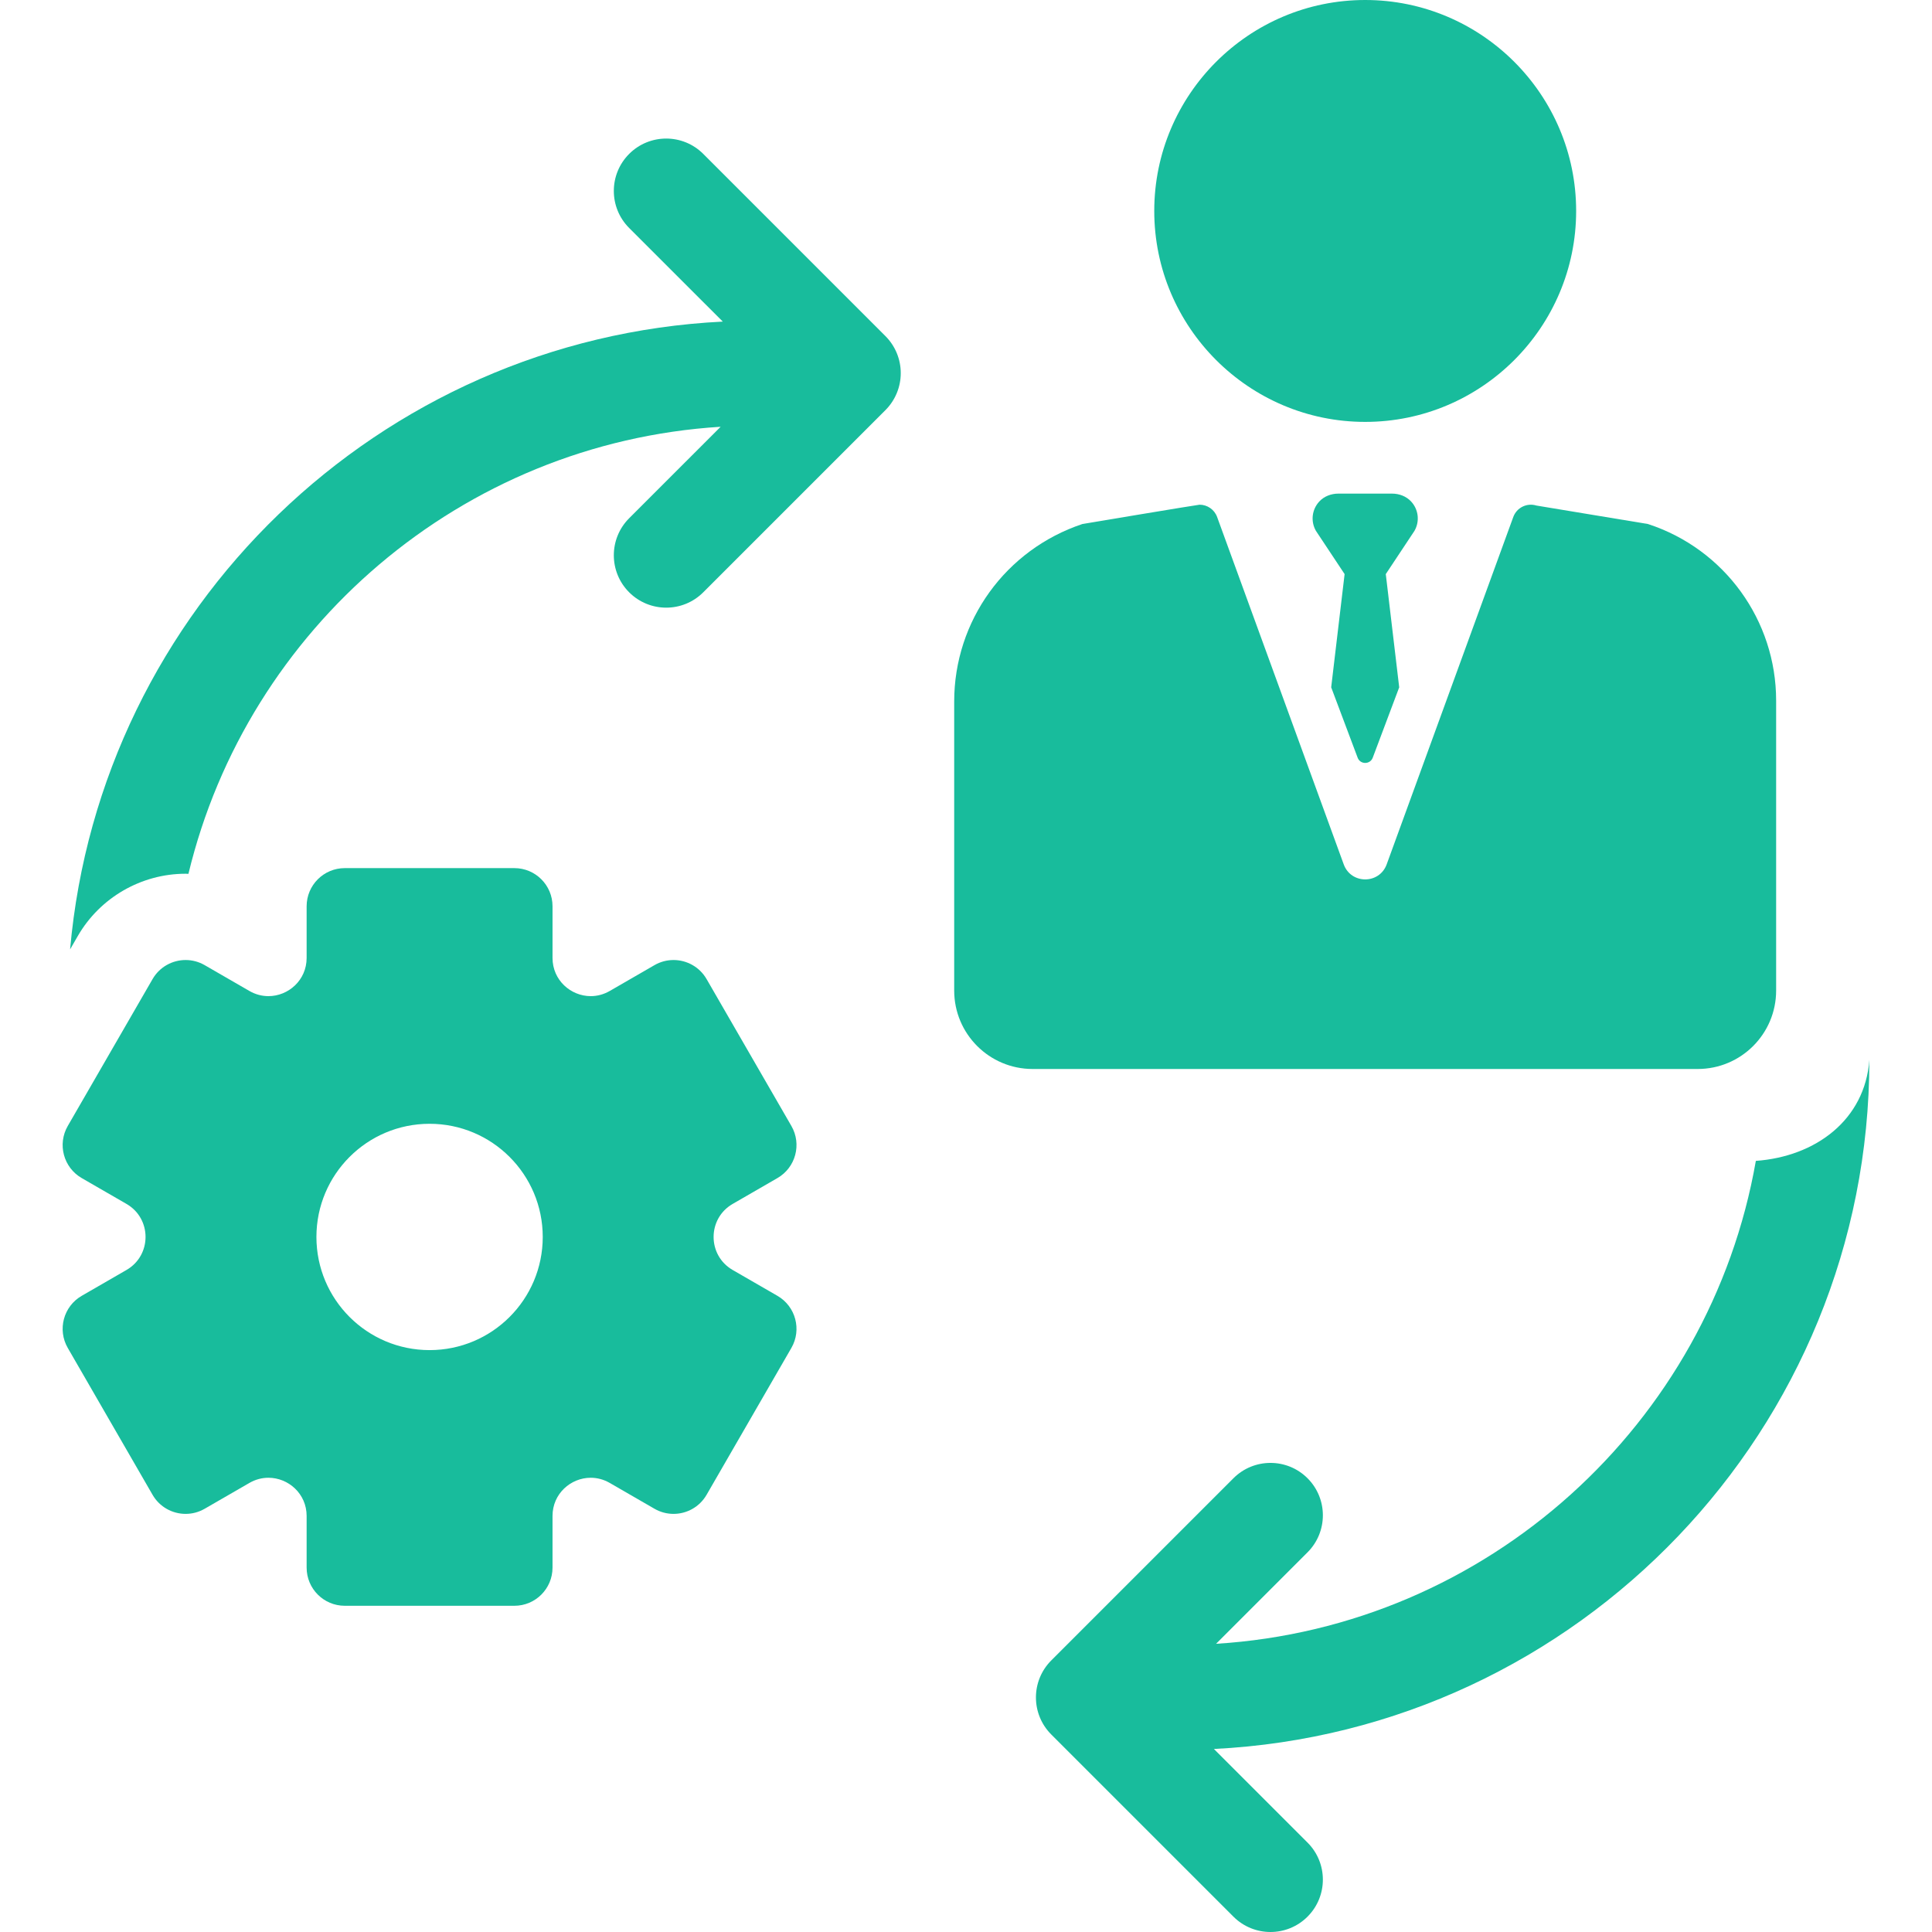
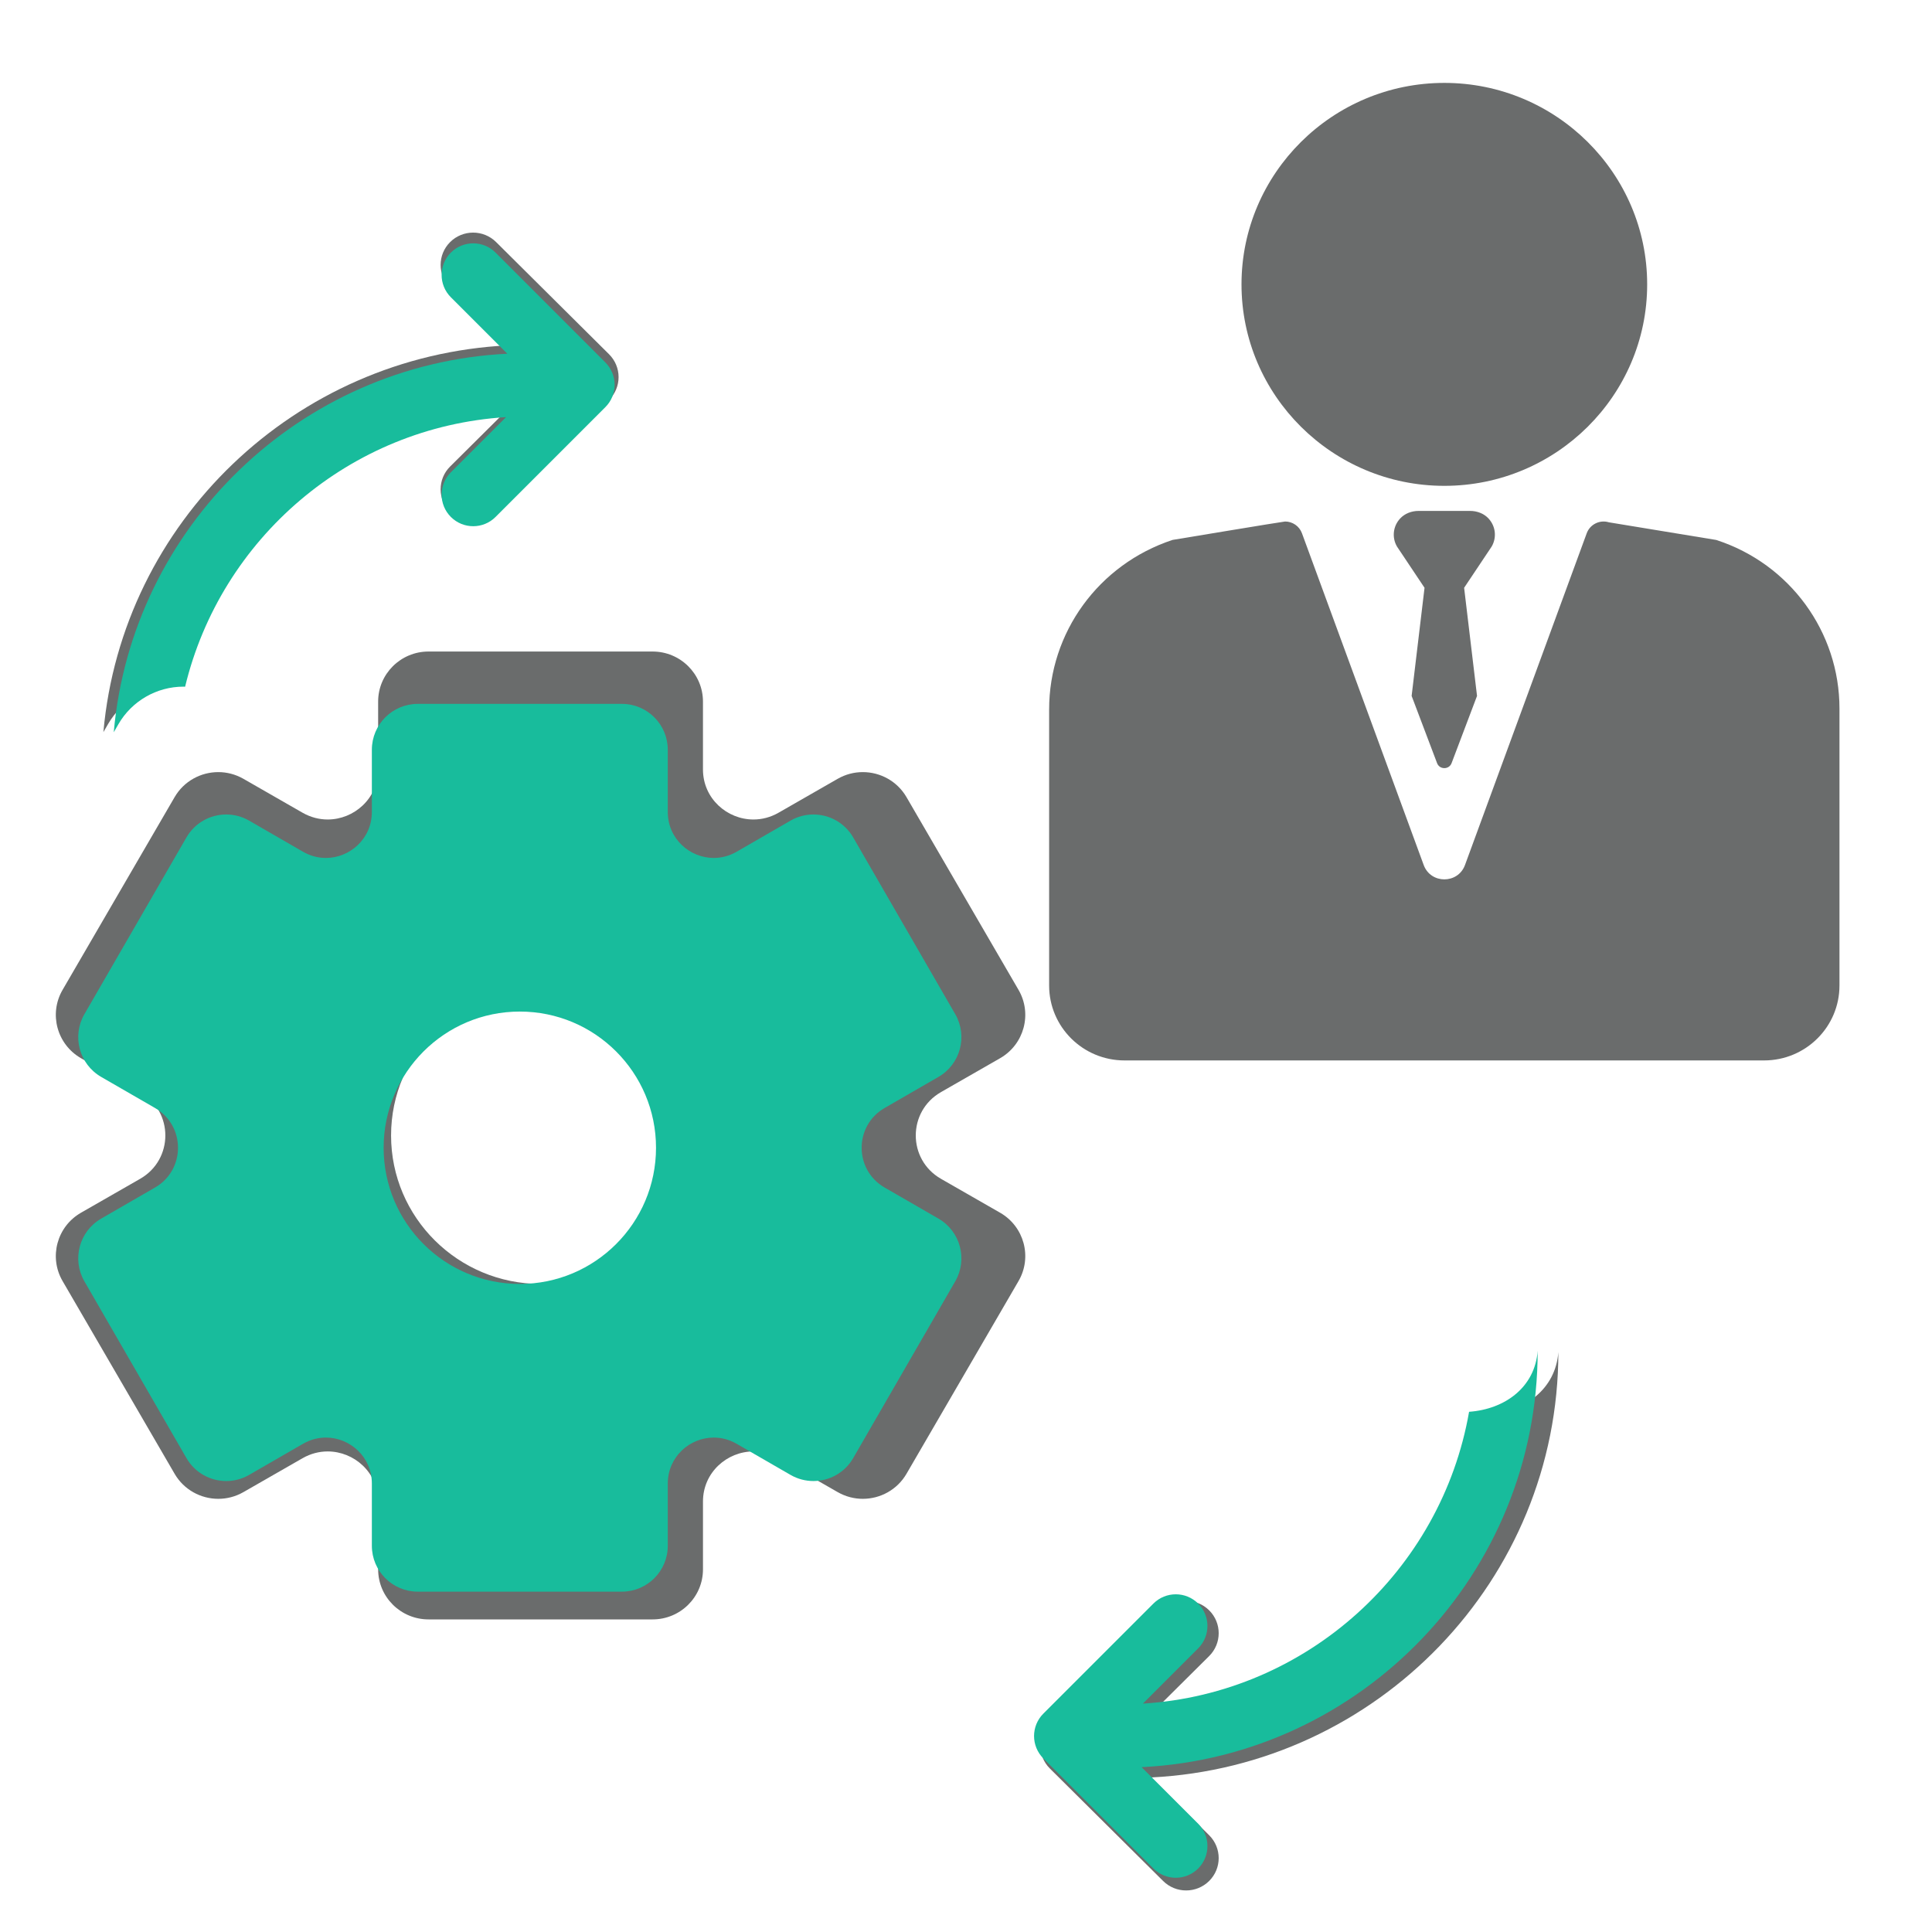
- <svg xmlns="http://www.w3.org/2000/svg" version="1.1" viewBox="0 0 297 297" enable-background="new 0 0 297 297" width="512px" height="512px">
-   <g>
-     <path d="m112.632,185.074l6.88-3.972c2.804-1.619 3.765-5.205 2.146-8.01l-13.036-22.579c-1.086-1.881-3.057-2.933-5.083-2.933-0.995,0-2.003,0.253-2.926,0.787l-6.88,3.972c-0.945,0.545-1.947,0.794-2.923,0.794-3.063,0-5.872-2.449-5.872-5.872v-7.944c0-3.238-2.625-5.864-5.864-5.864h-26.073c-3.238,0-5.864,2.625-5.864,5.864v7.944c0,3.423-2.81,5.872-5.872,5.872-0.976,0-1.978-0.249-2.923-0.794l-6.88-3.972c-0.923-0.533-1.932-0.786-2.926-0.787-2.027,0-3.997,1.052-5.083,2.933l-13.036,22.579c-1.619,2.805-0.658,6.391 2.146,8.01l6.88,3.972c3.909,2.257 3.909,7.899 0,10.156l-6.88,3.972c-2.805,1.619-3.765,5.205-2.146,8.01l13.036,22.579c1.086,1.881 3.057,2.933 5.083,2.933 0.995,0 2.003-0.254 2.926-0.787l6.88-3.972c0.945-0.545 1.947-0.794 2.923-0.794 3.063,0 5.872,2.449 5.872,5.872v7.944c0,3.238 2.625,5.864 5.864,5.864h26.072c3.238,0 5.864-2.625 5.864-5.864v-7.944c0-3.423 2.81-5.872 5.872-5.872 0.976,0 1.978,0.249 2.923,0.794l6.88,3.972c0.923,0.533 1.932,0.787 2.926,0.787 2.027,0 3.997-1.052 5.083-2.933l13.036-22.579c1.619-2.805 0.658-6.391-2.146-8.01l-6.88-3.972c-3.908-2.257-3.908-7.9 0.001-10.156zm-46.594,22.474c-9.608,0-17.396-7.789-17.396-17.396 0-9.608 7.789-17.396 17.396-17.396s17.396,7.789 17.396,17.396c0,9.607-7.789,17.396-17.396,17.396z" fill="#18bc9c" />
-     <path d="m108.109,23.659c-3.146-3.144-8.243-3.144-11.389,0-3.145,3.146-3.145,8.244 0,11.389l14.39,14.389c-52.889,2.619-95.701,44.162-100.334,96.506l1.19-2.062c3.406-5.9 9.756-9.565 16.57-9.564 0.144,0 0.287,0.013 0.431,0.017 9.074-37.721 41.965-66.251 81.815-68.729l-14.062,14.061c-3.145,3.145-3.145,8.244 0,11.389 1.573,1.572 3.633,2.358 5.694,2.358s4.122-0.786 5.694-2.358l28.004-28.004c1.51-1.511 2.358-3.559 2.358-5.694 0-2.136-0.848-4.184-2.358-5.694l-28.003-28.004z" fill="#18bc9c" />
-     <path d="m209.868,64.857c17.881,0 32.428-14.547 32.428-32.428 0-17.882-14.547-32.429-32.428-32.429-17.881,0-32.428,14.547-32.428,32.428 0,17.881 14.547,32.429 32.428,32.429z" fill="#18bc9c" />
-     <path d="m273.039,152.276v-44.58c0-12.34-7.93-23.283-19.657-27.124l-.054-.018-17.152-2.84c-1.46-0.449-3.02,0.324-3.545,1.764l-19.462,53.399c-1.123,3.081-5.48,3.081-6.602,0l-19.462-53.399c-0.424-1.163-1.522-1.892-2.698-1.892-0.279,0-17.999,2.964-17.999,2.964-11.823,3.94-19.723,14.9-19.723,27.294v44.432c0,6.659 5.398,12.056 12.056,12.056h102.241c6.66-2.84217e-14 12.057-5.398 12.057-12.056z" fill="#18bc9c" />
-     <path d="m287.37,162.933c-0.673,9.215-8.233,14.858-17.45,15.526-7.062,40.425-41.207,71.64-82.979,74.237l14.061-14.061c3.145-3.146 3.145-8.244 0-11.389-3.146-3.144-8.243-3.144-11.389,0l-28.003,28.004c-3.145,3.146-3.145,8.244 0,11.389l28.003,28.003c1.573,1.572 3.633,2.358 5.694,2.358s4.122-0.786 5.694-2.358c3.145-3.145 3.145-8.244 0-11.389l-14.389-14.389c56.028-2.774 100.758-49.227 100.758-105.931z" fill="#18bc9c" />
-     <path d="m216.936,77.105c-0.747-0.814-1.84-1.224-2.946-1.224h-8.245c-1.105,0-2.198,0.41-2.946,1.224-1.157,1.261-1.325,3.082-0.504,4.505l4.407,6.644-2.063,17.405 4.063,10.808c0.396,1.087 1.933,1.087 2.33,0l4.063-10.808-2.063-17.405 4.407-6.644c0.822-1.423 0.654-3.244-0.503-4.505z" fill="#18bc9c" />
+ <svg xmlns="http://www.w3.org/2000/svg" version="1.1" viewBox="0 0 297 297" enable-background="new 0 0 297 297" width="512px" height="512px" id="svg16">
+   <defs id="defs20" />
+   <path style="fill:#6a6c6c;fill-opacity:1;stroke-width:0.618" id="path4" d="m 76.263,37.211 c -1.951,-1.937 -5.113,-1.937 -7.064,0 -1.951,1.938 -1.951,5.079 0,7.016 l 8.925,8.864 C 45.321,54.705 18.768,80.297 15.894,112.543 l 0.738,-1.27 c 2.112,-3.635 6.051,-5.892 10.277,-5.892 0.089,0 0.178,0.008 0.267,0.011 5.628,-23.238 26.028,-40.813 50.744,-42.34 l -8.722,8.662 c -1.951,1.937 -1.951,5.079 0,7.016 0.976,0.968 2.253,1.453 3.532,1.453 1.278,0 2.557,-0.484 3.532,-1.453 l 17.369,-17.252 c 0.937,-0.931 1.462,-2.192 1.462,-3.508 0,-1.316 -0.526,-2.578 -1.462,-3.508 z" />
+   <path style="fill:#6a6c6c;fill-opacity:1;stroke-width:0.958" id="path6" d="m 222.033,74.687 c 17.194,0 31.181,-13.893 31.181,-30.971 0,-17.078 -13.988,-30.972 -31.181,-30.972 -17.194,0 -31.181,13.893 -31.181,30.971 0,17.077 13.988,30.972 31.181,30.972 z" />
+   <path style="fill:#6a6c6c;fill-opacity:1;stroke-width:0.958" id="path8" d="m 282.776,151.503 v -42.576 c 0,-11.785 -7.625,-22.237 -18.901,-25.905 l -0.052,-0.017 -16.493,-2.712 c -1.404,-0.429 -2.904,0.309 -3.409,1.685 L 225.208,132.976 c -1.08,2.943 -5.269,2.943 -6.348,0 L 200.146,81.977 c -0.408,-1.111 -1.463,-1.807 -2.594,-1.807 -0.268,0 -17.307,2.831 -17.307,2.831 -11.368,3.763 -18.965,14.23 -18.965,26.067 v 42.435 c 0,6.36 5.19,11.514 11.592,11.514 h 98.31 c 6.404,0 11.593,-5.155 11.593,-11.514 z" />
+   <path style="fill:#6a6c6c;fill-opacity:1;stroke-width:0.958" id="path12" d="m 228.83,79.711 c -0.718,-0.777 -1.769,-1.169 -2.833,-1.169 h -7.928 c -1.063,0 -2.113,0.392 -2.833,1.169 -1.113,1.204 -1.274,2.943 -0.485,4.303 l 4.238,6.345 -1.984,16.623 3.907,10.322 c 0.381,1.038 1.859,1.038 2.24,0 l 3.907,-10.322 -1.984,-16.623 4.238,-6.345 c 0.79,-1.359 0.629,-3.098 -0.484,-4.303 z" />
+   <g id="g846" transform="matrix(1.373858,0,0,1.373858,-3.208604,-93.07066)">
+     <path d="m 107.624,189.946 6.615,-3.793 c 2.696,-1.546 3.62,-4.971 2.063,-7.65 l -12.535,-21.564 c -1.044,-1.796 -2.939,-2.801 -4.888,-2.801 -0.957,0 -1.926,0.242 -2.814,0.752 l -6.615,3.793 c -0.909,0.521 -1.872,0.758 -2.811,0.758 -2.945,0 -5.646,-2.339 -5.646,-5.608 v -7.587 c 0,-3.092 -2.524,-5.6 -5.639,-5.6 H 50.286 c -3.114,0 -5.639,2.507 -5.639,5.6 v 7.587 c 0,3.269 -2.702,5.608 -5.646,5.608 -0.938,0 -1.902,-0.238 -2.811,-0.758 l -6.615,-3.793 c -0.888,-0.509 -1.858,-0.751 -2.814,-0.752 -1.949,0 -3.843,1.005 -4.888,2.801 L 9.339,178.503 c -1.557,2.679 -0.633,6.104 2.063,7.65 l 6.615,3.793 c 3.759,2.156 3.759,7.544 0,9.7 l -6.615,3.793 c -2.697,1.546 -3.62,4.971 -2.063,7.65 l 12.535,21.564 c 1.044,1.796 2.939,2.801 4.888,2.801 0.957,0 1.926,-0.243 2.814,-0.752 l 6.615,-3.793 c 0.909,-0.52 1.872,-0.758 2.811,-0.758 2.945,0 5.646,2.339 5.646,5.608 v 7.587 c 0,3.092 2.524,5.6 5.639,5.6 H 75.355 c 3.114,0 5.639,-2.507 5.639,-5.6 v -7.587 c 0,-3.269 2.702,-5.608 5.646,-5.608 0.938,0 1.902,0.238 2.811,0.758 l 6.615,3.793 c 0.888,0.509 1.858,0.752 2.813,0.752 1.949,0 3.843,-1.005 4.888,-2.801 l 12.535,-21.564 c 1.557,-2.679 0.633,-6.104 -2.063,-7.65 l -6.615,-3.793 c -3.758,-2.156 -3.758,-7.545 9.6e-4,-9.7 z m -44.803,21.464 c -9.239,0 -16.727,-7.439 -16.727,-16.614 0,-9.176 7.49,-16.614 16.727,-16.614 9.238,0 16.727,7.439 16.727,16.614 0,9.175 -7.49,16.614 -16.727,16.614 z" id="path2" style="fill:#6a6c6c;fill-opacity:1;stroke-width:0.958" />
+     <path style="fill:#18bc9c;stroke-width:0.876" d="m 101.317,191.723 6.027,-3.479 c 2.456,-1.418 3.298,-4.559 1.88,-7.017 L 97.804,161.449 c -0.951,-1.648 -2.678,-2.569 -4.453,-2.569 -0.872,0 -1.755,0.222 -2.563,0.689 l -6.027,3.479 c -0.828,0.477 -1.706,0.696 -2.56,0.696 -2.683,0 -5.144,-2.145 -5.144,-5.144 v -6.959 c 0,-2.836 -2.299,-5.137 -5.137,-5.137 H 49.081 c -2.836,0 -5.137,2.299 -5.137,5.137 v 6.959 c 0,2.998 -2.462,5.144 -5.144,5.144 -0.855,0 -1.733,-0.218 -2.56,-0.696 l -6.027,-3.479 c -0.809,-0.467 -1.692,-0.689 -2.563,-0.689 -1.776,0 -3.501,0.922 -4.453,2.569 l -11.419,19.779 c -1.418,2.457 -0.576,5.598 1.88,7.017 l 6.027,3.479 c 3.424,1.977 3.424,6.919 0,8.896 l -6.027,3.479 c -2.457,1.418 -3.298,4.559 -1.88,7.017 l 11.419,19.779 c 0.951,1.648 2.678,2.569 4.453,2.569 0.872,0 1.755,-0.223 2.563,-0.689 l 6.027,-3.479 c 0.828,-0.477 1.706,-0.696 2.56,-0.696 2.683,0 5.144,2.145 5.144,5.144 v 6.959 c 0,2.836 2.299,5.137 5.137,5.137 h 22.839 c 2.836,0 5.137,-2.299 5.137,-5.137 v -6.959 c 0,-2.998 2.462,-5.144 5.144,-5.144 0.855,0 1.733,0.218 2.56,0.696 l 6.027,3.479 c 0.809,0.467 1.692,0.689 2.563,0.689 1.776,0 3.501,-0.922 4.453,-2.569 l 11.419,-19.779 c 1.418,-2.457 0.576,-5.598 -1.88,-7.017 l -6.027,-3.479 c -3.423,-1.977 -3.423,-6.92 8.8e-4,-8.896 z m -40.816,19.687 c -8.416,0 -15.239,-6.823 -15.239,-15.239 0,-8.416 6.823,-15.239 15.239,-15.239 8.416,0 15.239,6.823 15.239,15.239 0,8.416 -6.823,15.239 -15.239,15.239 z" id="path2-6" />
+   </g>
+   <path id="path4-7" d="m 76.178,38.83 c -1.897,-1.896 -4.971,-1.896 -6.868,0 -1.896,1.897 -1.896,4.971 0,6.868 l 8.677,8.677 C 46.096,55.953 20.28,81.004 17.487,112.567 l 0.718,-1.243 c 2.054,-3.558 5.883,-5.768 9.992,-5.767 0.087,0 0.173,0.008 0.26,0.01 5.472,-22.746 25.305,-39.949 49.334,-41.443 l -8.479,8.479 c -1.896,1.896 -1.896,4.971 0,6.868 0.949,0.948 2.191,1.422 3.433,1.422 1.243,0 2.486,-0.474 3.433,-1.422 l 16.886,-16.886 c 0.911,-0.911 1.422,-2.146 1.422,-3.433 0,-1.288 -0.511,-2.523 -1.422,-3.433 z" style="fill:#18bc9c;stroke-width:0.603" />
+   <g id="g842" transform="matrix(0.6464009,0,0,0.6464009,56.20873,102.7604)">
+     <path d="m 283.652,162.571 c -0.647,8.801 -7.916,14.19 -16.779,14.828 -6.79,38.608 -39.623,68.42 -79.789,70.901 l 13.52,-13.429 c 3.024,-3.005 3.024,-7.873 0,-10.877 -3.025,-3.003 -7.926,-3.003 -10.951,0 l -26.926,26.745 c -3.024,3.005 -3.024,7.873 0,10.877 l 26.926,26.744 c 1.513,1.501 3.493,2.252 5.475,2.252 1.982,0 3.964,-0.751 5.475,-2.252 3.024,-3.004 3.024,-7.873 0,-10.877 l -13.836,-13.742 c 53.874,-2.649 96.884,-47.015 96.884,-101.17 z" id="path10" style="fill:#6a6c6c;fill-opacity:1;stroke-width:0.958" />
+     <path style="fill:#18bc9c;stroke-width:0.935" d="m 278.732,162.265 c -0.629,8.615 -7.697,13.89 -16.313,14.514 -6.602,37.791 -38.522,66.972 -77.572,69.4 l 13.145,-13.145 c 2.94,-2.941 2.94,-7.707 0,-10.647 -2.941,-2.939 -7.706,-2.939 -10.647,0 l -26.178,26.179 c -2.94,2.941 -2.94,7.707 0,10.647 l 26.178,26.178 c 1.47,1.47 3.396,2.204 5.323,2.204 1.927,0 3.853,-0.735 5.323,-2.204 2.94,-2.94 2.94,-7.707 0,-10.647 l -13.451,-13.451 c 52.377,-2.593 94.192,-46.019 94.192,-99.028 z" id="path10-5" />
  </g>
</svg>
